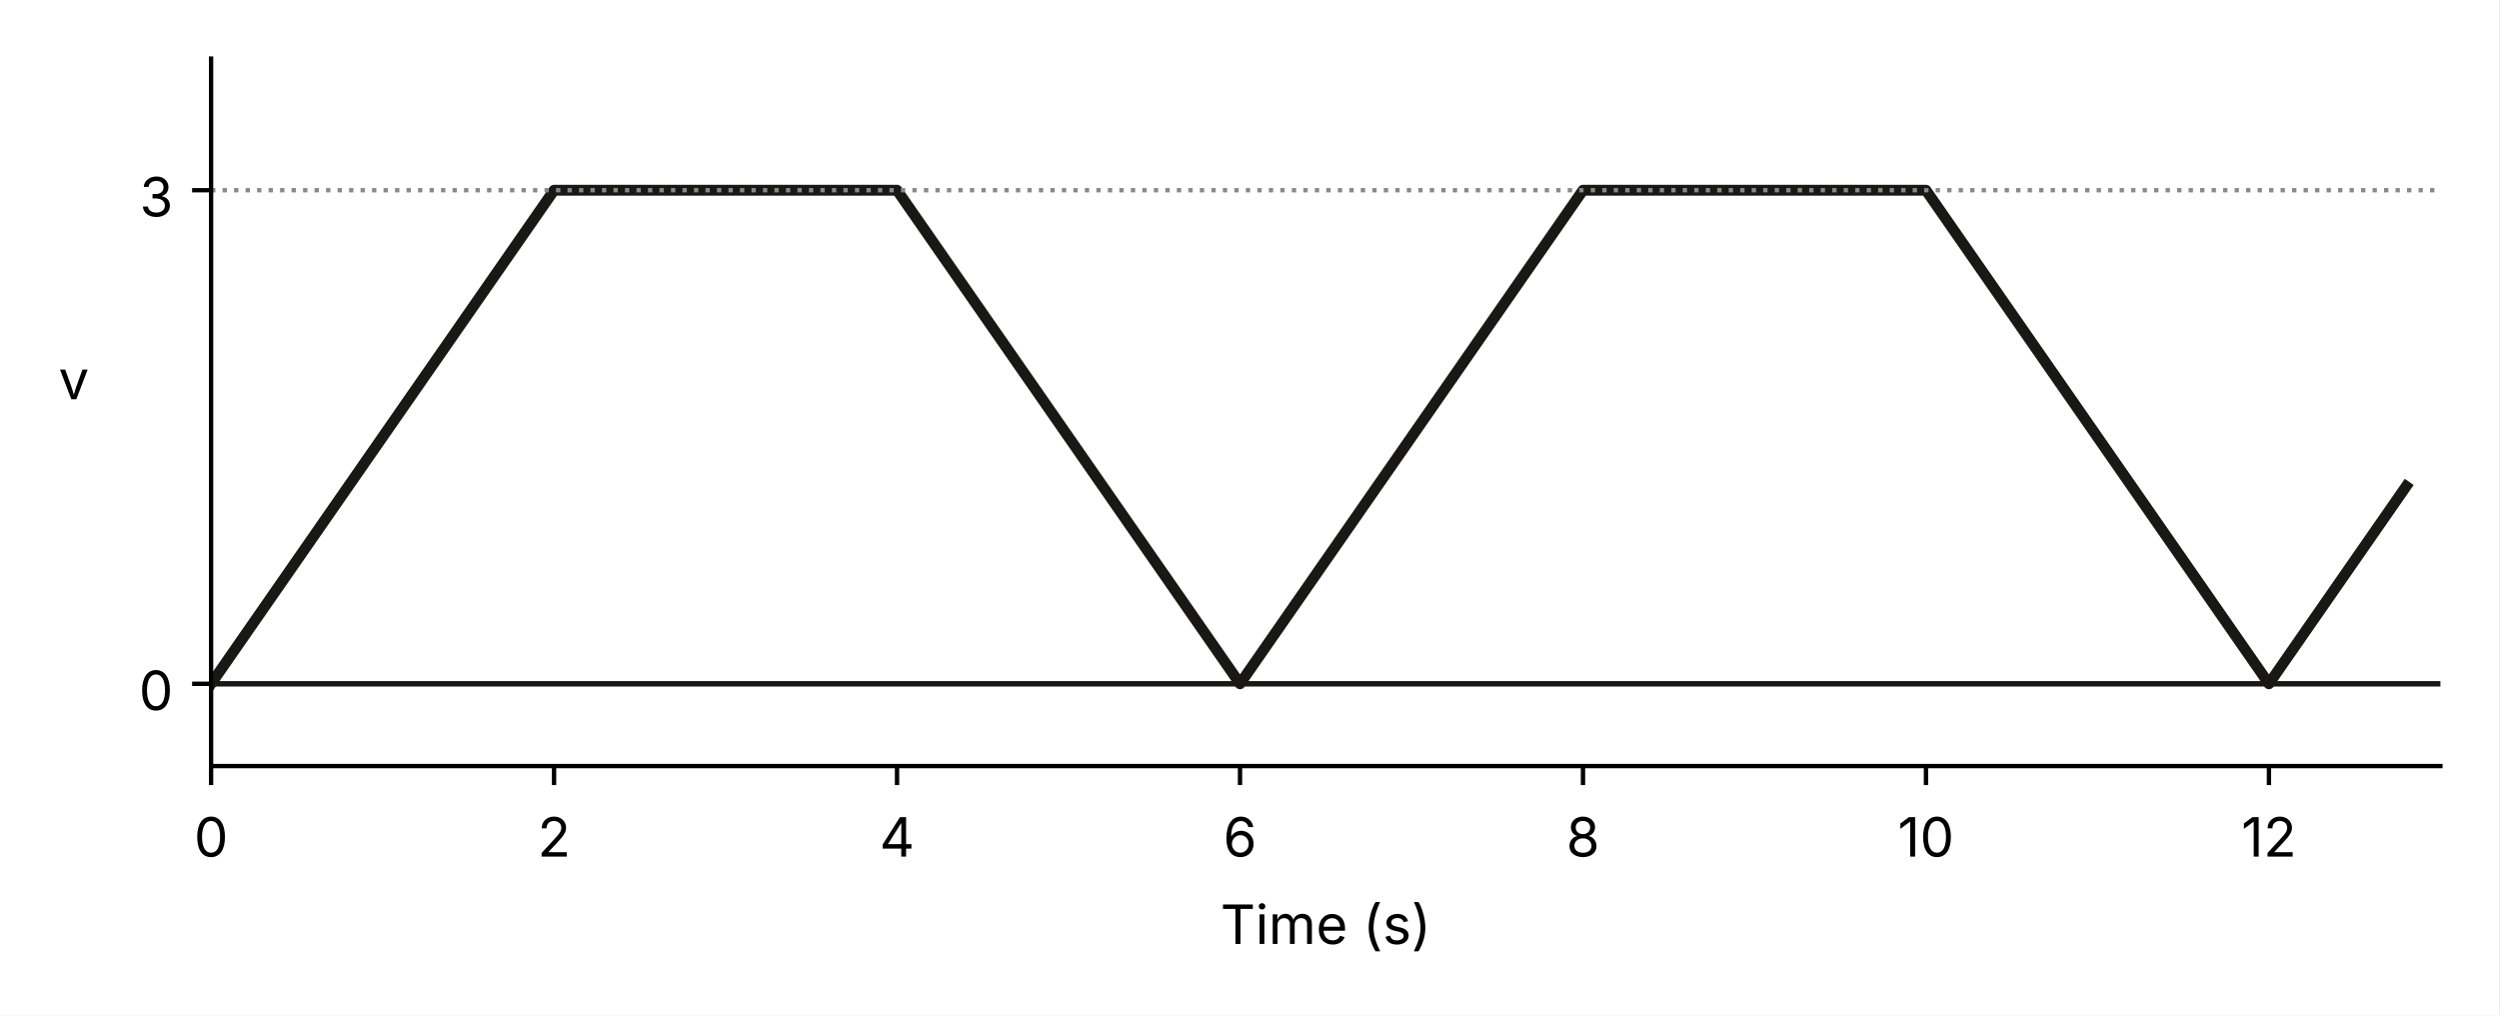
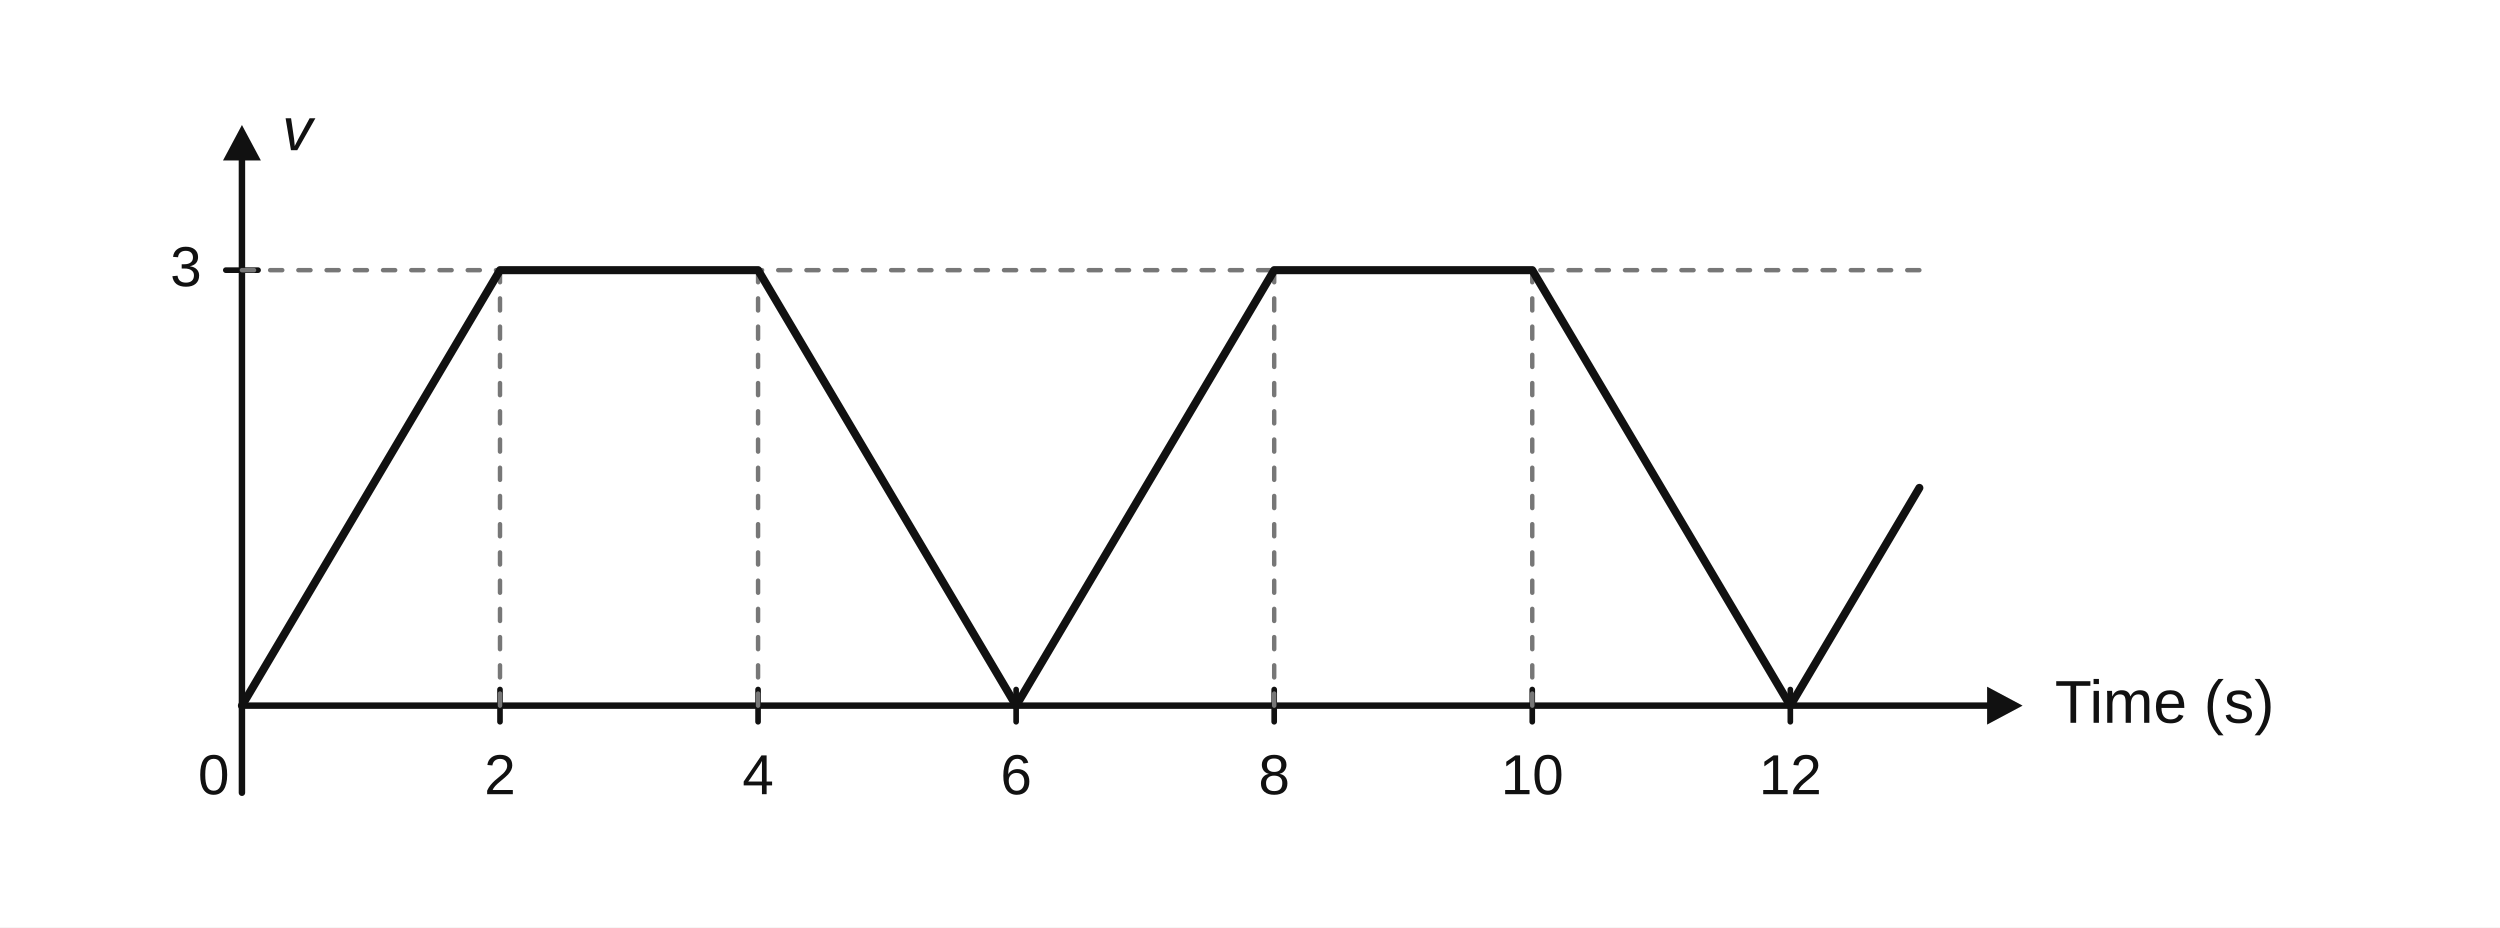
- <svg xmlns="http://www.w3.org/2000/svg" xmlns:xlink="http://www.w3.org/1999/xlink" width="460.8pt" height="187.2pt" viewBox="0 0 460.8 187.2" version="1.1">
-   <defs>
-     <style type="text/css">*{stroke-linejoin: round; stroke-linecap: butt}</style>
-   </defs>
-   <g id="figure_1">
-     <g id="patch_1">
-       <path d="M 0 187.2  L 460.8 187.2  L 460.8 0  L 0 0  z " style="fill: #ffffff" />
-     </g>
-     <g id="axes_1">
-       <g id="patch_2">
-         <path d="M 38.923 141.201  L 450 141.201  L 450 10.8  L 38.923 10.8  z " style="fill: #ffffff" />
-       </g>
-       <g id="matplotlib.axis_1">
-         <g id="xtick_1">
-           <g id="line2d_1">
-             <defs>
-               <path id="m953fff1731" d="M 0 0  L 0 3.5  " style="stroke: #000000; stroke-width: 0.8" />
-             </defs>
-             <g>
-               <use xlink:href="#m953fff1731" x="38.923" y="141.201" style="stroke: #000000; stroke-width: 0.8" />
-             </g>
-           </g>
-           <g id="text_1">
-             <g transform="translate(35.76804 157.8883) scale(0.1 -0.1)">
-               <defs>
-                 <path id="Inter-Regular-53f" d="M 2019 -63  C 3059 -63 3656 809 3656 2325  C 3656 3834 3050 4719 2019 4719  C 988 4719 381 3834 381 2325  C 381 806 981 -63 2019 -63  z M 2019 456  C 1338 456 953 1144 953 2325  C 953 3509 1338 4203 2019 4203  C 2700 4203 3084 3513 3084 2325  C 3084 1144 2700 456 2019 456  z " transform="scale(0.015625)" />
-               </defs>
-               <use xlink:href="#Inter-Regular-53f" />
-             </g>
-           </g>
-         </g>
-         <g id="xtick_2">
-           <g id="line2d_2">
-             <g>
-               <use xlink:href="#m953fff1731" x="102.165" y="141.201" style="stroke: #000000; stroke-width: 0.8" />
-             </g>
-           </g>
-           <g id="text_2">
-             <g transform="translate(99.11617 157.8883) scale(0.1 -0.1)">
-               <defs>
-                 <path id="Inter-Regular-541" d="M 481 0  L 3447 0  L 3447 522  L 1300 522  L 1300 559  L 2319 1644  C 3141 2519 3369 2916 3369 3419  C 3369 4147 2778 4719 1947 4719  C 1119 4719 494 4159 494 3334  L 1063 3334  C 1063 3859 1400 4203 1931 4203  C 2428 4203 2806 3900 2806 3413  C 2806 2984 2544 2666 2028 2106  L 481 428  L 481 0  z " transform="scale(0.015625)" />
-               </defs>
-               <use xlink:href="#Inter-Regular-541" />
-             </g>
-           </g>
-         </g>
-         <g id="xtick_3">
-           <g id="line2d_3">
-             <g>
-               <use xlink:href="#m953fff1731" x="165.408" y="141.201" style="stroke: #000000; stroke-width: 0.8" />
-             </g>
-           </g>
-           <g id="text_3">
-             <g transform="translate(162.1784 157.8883) scale(0.1 -0.1)">
-               <defs>
-                 <path id="Inter-Regular-544" d="M 375 947  L 2566 947  L 2566 0  L 3134 0  L 3134 947  L 3766 947  L 3766 1469  L 3134 1469  L 3134 4656  L 2413 4656  L 375 1431  L 375 947  z M 2569 1469  L 1009 1469  L 1009 1506  L 2531 3913  L 2569 3913  L 2569 1469  z " transform="scale(0.015625)" />
-               </defs>
-               <use xlink:href="#Inter-Regular-544" />
-             </g>
-           </g>
-         </g>
-         <g id="xtick_4">
-           <g id="line2d_4">
-             <g>
-               <use xlink:href="#m953fff1731" x="228.651" y="141.201" style="stroke: #000000; stroke-width: 0.8" />
-             </g>
-           </g>
-           <g id="text_4">
-             <g transform="translate(225.5499 157.8883) scale(0.1 -0.1)">
-               <defs>
-                 <path id="Inter-Regular-547" d="M 2019 -63  C 2969 -63 3588 634 3588 1503  C 3588 2403 2925 3044 2128 3044  C 1644 3044 1231 2813 981 2425  L 944 2425  C 944 3544 1375 4194 2091 4194  C 2575 4194 2866 3888 2969 3484  L 3550 3484  C 3438 4216 2872 4719 2091 4719  C 1034 4719 381 3788 381 2150  C 381 434 1241 -63 2019 -63  z M 2019 459  C 1447 459 1028 947 1028 1497  C 1028 2041 1469 2528 2034 2528  C 2597 2528 3013 2072 3013 1503  C 3013 922 2578 459 2019 459  z " transform="scale(0.015625)" />
-               </defs>
-               <use xlink:href="#Inter-Regular-547" />
-             </g>
-           </g>
-         </g>
-         <g id="xtick_5">
-           <g id="line2d_5">
-             <g>
-               <use xlink:href="#m953fff1731" x="291.893" y="141.201" style="stroke: #000000; stroke-width: 0.8" />
-             </g>
-           </g>
-           <g id="text_5">
-             <g transform="translate(288.8004 157.8883) scale(0.1 -0.1)">
-               <defs>
-                 <path id="Inter-Regular-549" d="M 1978 -63  C 2916 -63 3578 478 3578 1238  C 3578 1825 3175 2325 2669 2419  L 2669 2444  C 3109 2559 3403 2988 3403 3481  C 3403 4191 2794 4719 1978 4719  C 1150 4719 550 4191 550 3481  C 550 2988 838 2559 1291 2444  L 1291 2419  C 769 2325 381 1825 381 1238  C 381 478 1031 -63 1978 -63  z M 1978 453  C 1350 453 966 775 966 1269  C 966 1784 1391 2153 1978 2153  C 2553 2153 2984 1784 2984 1269  C 2984 775 2594 453 1978 453  z M 1978 2650  C 1475 2650 1125 2966 1125 3438  C 1125 3903 1463 4206 1978 4206  C 2484 4206 2828 3903 2828 3438  C 2828 2966 2469 2650 1978 2650  z " transform="scale(0.015625)" />
-               </defs>
-               <use xlink:href="#Inter-Regular-549" />
-             </g>
-           </g>
-         </g>
-         <g id="xtick_6">
-           <g id="line2d_6">
-             <g>
-               <use xlink:href="#m953fff1731" x="355.136" y="141.201" style="stroke: #000000; stroke-width: 0.8" />
-             </g>
-           </g>
-           <g id="text_6">
-             <g transform="translate(349.9477 157.8883) scale(0.1 -0.1)">
-               <defs>
-                 <path id="Inter-Regular-540" d="M 2041 4656  L 1313 4656  L 300 3909  L 300 3272  L 1425 4106  L 1456 4106  L 1456 0  L 2041 0  L 2041 4656  z " transform="scale(0.015625)" />
-               </defs>
-               <use xlink:href="#Inter-Regular-540" />
-               <use xlink:href="#Inter-Regular-53f" transform="translate(40.67188 0)" />
-             </g>
-           </g>
-         </g>
-         <g id="xtick_7">
-           <g id="line2d_7">
-             <g>
-               <use xlink:href="#m953fff1731" x="418.379" y="141.201" style="stroke: #000000; stroke-width: 0.8" />
-             </g>
-           </g>
-           <g id="text_7">
-             <g transform="translate(413.2959 157.8883) scale(0.1 -0.1)">
-               <use xlink:href="#Inter-Regular-540" />
-               <use xlink:href="#Inter-Regular-541" transform="translate(40.67188 0)" />
-             </g>
-           </g>
-         </g>
-         <g id="text_8">
-           <g transform="translate(225.0364 173.9879) scale(0.1 -0.1)">
-             <defs>
-               <path id="Inter-Regular-19c" d="M 306 4131  L 1772 4131  L 1772 0  L 2366 0  L 2366 4131  L 3825 4131  L 3825 4656  L 306 4656  L 306 4131  z " transform="scale(0.015625)" />
-               <path id="Inter-Regular-2b2" d="M 494 0  L 1056 0  L 1056 3494  L 494 3494  L 494 0  z M 778 4066  C 994 4066 1172 4231 1172 4438  C 1172 4644 994 4809 778 4809  C 566 4809 388 4644 388 4438  C 388 4231 566 4066 778 4066  z " transform="scale(0.015625)" />
-               <path id="Inter-Regular-300" d="M 494 0  L 1056 0  L 1056 2200  C 1056 2756 1428 3044 1838 3044  C 2231 3044 2522 2784 2522 2397  L 2522 0  L 3084 0  L 3084 2281  C 3084 2722 3372 3044 3844 3044  C 4219 3044 4547 2844 4547 2341  L 4547 0  L 5113 0  L 5113 2356  C 5113 3166 4619 3556 4013 3556  C 3506 3556 3078 3284 2913 2844  C 2788 3275 2481 3556 2022 3556  C 1609 3556 1216 3325 1044 2853  L 1041 3494  L 494 3494  L 494 0  z " transform="scale(0.015625)" />
-               <path id="Inter-Regular-267" d="M 1963 -75  C 2678 -75 3200 284 3363 813  L 2819 963  C 2688 606 2378 425 1966 425  C 1347 425 922 825 894 1556  L 3419 1556  L 3419 1791  C 3419 3081 2638 3538 1897 3538  C 944 3538 325 2791 325 1719  C 325 644 950 -75 1963 -75  z M 897 2031  C 931 2566 1297 3038 1897 3038  C 2472 3038 2794 2625 2847 2031  L 897 2031  z " transform="scale(0.015625)" />
-               <path id="Inter-Regular-6eb" transform="scale(0.015625)" />
-               <path id="Inter-Regular-59f" d="M 681 1897  C 681 984 956 31 1488 -872  L 2034 -872  C 1497 238 1253 1069 1253 1897  C 1253 2809 1550 3956 2034 4941  L 1488 4941  C 1019 4169 681 2913 681 1897  z " transform="scale(0.015625)" />
-               <path id="Inter-Regular-369" d="M 1681 -75  C 2500 -75 3059 372 3059 984  C 3059 1463 2763 1778 2128 1928  L 1600 2053  C 1191 2150 1013 2294 1013 2553  C 1013 2844 1325 3059 1741 3059  C 2191 3059 2388 2816 2484 2566  L 2994 2697  C 2834 3188 2456 3538 1738 3538  C 994 3538 444 3119 444 2519  C 444 2028 747 1716 1381 1566  L 1963 1428  C 2306 1347 2475 1188 2475 947  C 2475 659 2163 419 1675 419  C 1256 419 972 591 872 975  L 338 847  C 463 244 963 -75 1681 -75  z " transform="scale(0.015625)" />
-               <path id="Inter-Regular-5a0" d="M 300 -872  L 847 -872  C 1369 16 1653 969 1653 1897  C 1653 2909 1316 4172 847 4941  L 300 4941  C 784 3956 1081 2809 1081 1897  C 1081 1094 853 269 300 -872  z " transform="scale(0.015625)" />
-             </defs>
-             <use xlink:href="#Inter-Regular-19c" />
-             <use xlink:href="#Inter-Regular-2b2" transform="translate(64.54688 0)" />
-             <use xlink:href="#Inter-Regular-300" transform="translate(88.76562 0)" />
-             <use xlink:href="#Inter-Regular-267" transform="translate(176.3594 0)" />
-             <use xlink:href="#Inter-Regular-6eb" transform="translate(234.6562 0)" />
-             <use xlink:href="#Inter-Regular-59f" transform="translate(262.7812 0)" />
-             <use xlink:href="#Inter-Regular-369" transform="translate(299.25 0)" />
-             <use xlink:href="#Inter-Regular-5a0" transform="translate(352.0312 0)" />
-           </g>
-         </g>
-       </g>
-       <g id="matplotlib.axis_2">
-         <g id="ytick_1">
-           <g id="line2d_8">
-             <defs>
-               <path id="m8bd57e399b" d="M 0 0  L -3.5 0  " style="stroke: #000000; stroke-width: 0.8" />
-             </defs>
-             <g>
-               <use xlink:href="#m8bd57e399b" x="38.923" y="126.038" style="stroke: #000000; stroke-width: 0.8" />
-             </g>
-           </g>
-           <g id="text_9">
-             <g transform="translate(25.61335 130.8817) scale(0.1 -0.1)">
-               <use xlink:href="#Inter-Regular-53f" />
-             </g>
-           </g>
-         </g>
-         <g id="ytick_2">
-           <g id="line2d_9">
-             <g>
-               <use xlink:href="#m8bd57e399b" x="38.923" y="35.061" style="stroke: #000000; stroke-width: 0.8" />
-             </g>
-           </g>
-           <g id="text_10">
-             <g transform="translate(25.74617 39.90436) scale(0.1 -0.1)">
-               <defs>
-                 <path id="Inter-Regular-543" d="M 1984 -63  C 2897 -63 3572 503 3572 1266  C 3572 1853 3225 2284 2631 2381  L 2631 2419  C 3106 2559 3403 2944 3403 3469  C 3403 4131 2872 4719 2003 4719  C 1184 4719 516 4216 491 3484  L 1063 3484  C 1081 3938 1516 4203 1991 4203  C 2497 4203 2822 3900 2822 3438  C 2822 2956 2447 2644 1903 2644  L 1525 2644  L 1525 2128  L 1903 2128  C 2594 2128 2984 1775 2984 1272  C 2984 788 2559 459 1975 459  C 1444 459 1025 731 991 1175  L 391 1175  C 422 438 1072 -63 1984 -63  z " transform="scale(0.015625)" />
-               </defs>
-               <use xlink:href="#Inter-Regular-543" />
-             </g>
-           </g>
-         </g>
-         <g id="text_11">
-           <g transform="translate(10.8032 73.58828) scale(0.1 -0.1)">
-             <defs>
-               <path id="Inter-Regular-3d6" d="M 1503 0  L 2094 0  L 3428 3494  L 2813 3494  L 2069 1422  C 1959 1119 1878 813 1800 522  C 1719 813 1638 1119 1528 1422  L 784 3494  L 169 3494  L 1503 0  z " transform="scale(0.015625)" />
-             </defs>
-             <use xlink:href="#Inter-Regular-3d6" />
-           </g>
-         </g>
-       </g>
-       <g id="line2d_10">
-         <path d="M 38.923 126.038  L 102.165 35.061  L 165.408 35.061  L 228.651 126.038  L 228.651 126.038  L 291.893 35.061  L 355.136 35.061  L 418.379 126.038  L 443.676 89.647  " clip-path="url(#pfe9d8b0bdb)" style="fill: none; stroke: #1a1814; stroke-width: 2; stroke-linecap: square" />
-       </g>
-       <g id="line2d_11">
-         <path d="M 38.923 35.061  L 450 35.061  " clip-path="url(#pfe9d8b0bdb)" style="fill: none; stroke-dasharray: 0.8,1.32; stroke-dashoffset: 0; stroke: #888888; stroke-width: 0.8" />
-       </g>
-       <g id="line2d_12">
-         <path d="M 38.923 126.038  L 450 126.038  " clip-path="url(#pfe9d8b0bdb)" style="fill: none; stroke: #1a1814; stroke-linecap: square" />
-       </g>
-       <g id="patch_3">
-         <path d="M 38.923 141.201  L 38.923 10.8  " style="fill: none; stroke: #000000; stroke-width: 0.8; stroke-linejoin: miter; stroke-linecap: square" />
-       </g>
-       <g id="patch_4">
-         <path d="M 38.923 141.201  L 450 141.201  " style="fill: none; stroke: #000000; stroke-width: 0.8; stroke-linejoin: miter; stroke-linecap: square" />
-       </g>
-     </g>
-   </g>
-   <defs>
-     <clipPath id="pfe9d8b0bdb">
-       <rect x="38.923" y="10.8" width="411.077" height="130.401" />
-     </clipPath>
-   </defs>
+ <svg xmlns="http://www.w3.org/2000/svg" viewBox="0 0 620 230" width="620" height="230" font-family="'Helvetica Neue',Arial,sans-serif" role="img" aria-label="Trapezoidal waveform, peak 3, period 6 s (December 2006, Fig. 6)">
+   <rect width="620" height="230" fill="#ffffff" />
+   <line x1="60.0" y1="196.6" x2="60.0" y2="37.0" stroke="#111111" stroke-width="1.6" stroke-linecap="round" />
+   <polygon points="60.0,31.0 64.7,39.8 55.3,39.8" fill="#111111" />
+   <line x1="60.0" y1="175.0" x2="495.6" y2="175.0" stroke="#111111" stroke-width="1.6" stroke-linecap="round" />
+   <polygon points="501.6,175.0 492.8,179.7 492.8,170.3" fill="#111111" />
+   <text x="70.0" y="33.0" font-size="15" text-anchor="start" dominant-baseline="middle" fill="#111111">
+     <tspan font-style="italic">v</tspan>
+   </text>
+   <text x="509.6" y="175.0" font-size="15" text-anchor="start" dominant-baseline="middle" fill="#111111">Time (s)</text>
+   <line x1="60.0" y1="171.0" x2="60.0" y2="179.0" stroke="#111111" stroke-width="1.4" stroke-linecap="round" />
+   <text x="53.0" y="193.0" font-size="14" text-anchor="middle" dominant-baseline="middle" fill="#111111">0</text>
+   <line x1="124.0" y1="171.0" x2="124.0" y2="179.0" stroke="#111111" stroke-width="1.4" stroke-linecap="round" />
+   <text x="124.0" y="193.0" font-size="14" text-anchor="middle" dominant-baseline="middle" fill="#111111">2</text>
+   <line x1="188.0" y1="171.0" x2="188.0" y2="179.0" stroke="#111111" stroke-width="1.4" stroke-linecap="round" />
+   <text x="188.0" y="193.0" font-size="14" text-anchor="middle" dominant-baseline="middle" fill="#111111">4</text>
+   <line x1="252.0" y1="171.0" x2="252.0" y2="179.0" stroke="#111111" stroke-width="1.4" stroke-linecap="round" />
+   <text x="252.0" y="193.0" font-size="14" text-anchor="middle" dominant-baseline="middle" fill="#111111">6</text>
+   <line x1="316.0" y1="171.0" x2="316.0" y2="179.0" stroke="#111111" stroke-width="1.4" stroke-linecap="round" />
+   <text x="316.0" y="193.0" font-size="14" text-anchor="middle" dominant-baseline="middle" fill="#111111">8</text>
+   <line x1="380.0" y1="171.0" x2="380.0" y2="179.0" stroke="#111111" stroke-width="1.4" stroke-linecap="round" />
+   <text x="380.0" y="193.0" font-size="14" text-anchor="middle" dominant-baseline="middle" fill="#111111">10</text>
+   <line x1="444.0" y1="171.0" x2="444.0" y2="179.0" stroke="#111111" stroke-width="1.4" stroke-linecap="round" />
+   <text x="444.0" y="193.0" font-size="14" text-anchor="middle" dominant-baseline="middle" fill="#111111">12</text>
+   <line x1="56.0" y1="67.0" x2="64.0" y2="67.0" stroke="#111111" stroke-width="1.4" stroke-linecap="round" />
+   <text x="50.0" y="67.0" font-size="14" text-anchor="end" dominant-baseline="middle" fill="#111111">3</text>
+   <line x1="60.0" y1="67.0" x2="476.0" y2="67.0" stroke="#777" stroke-width="1.1" stroke-linecap="round" stroke-dasharray="3 4" />
+   <line x1="124.0" y1="175.0" x2="124.0" y2="67.0" stroke="#777" stroke-width="1.1" stroke-linecap="round" stroke-dasharray="3 4" />
+   <line x1="188.0" y1="175.0" x2="188.0" y2="67.0" stroke="#777" stroke-width="1.1" stroke-linecap="round" stroke-dasharray="3 4" />
+   <line x1="316.0" y1="175.0" x2="316.0" y2="67.0" stroke="#777" stroke-width="1.1" stroke-linecap="round" stroke-dasharray="3 4" />
+   <line x1="380.0" y1="175.0" x2="380.0" y2="67.0" stroke="#777" stroke-width="1.1" stroke-linecap="round" stroke-dasharray="3 4" />
+   <polyline points="60.0,175.0 124.0,67.0 188.0,67.0 252.0,175.0 316.0,67.0 380.0,67.0 444.0,175.0 476.0,121.0" fill="none" stroke="#111111" stroke-width="2.0" stroke-linejoin="round" stroke-linecap="round" />
</svg>
